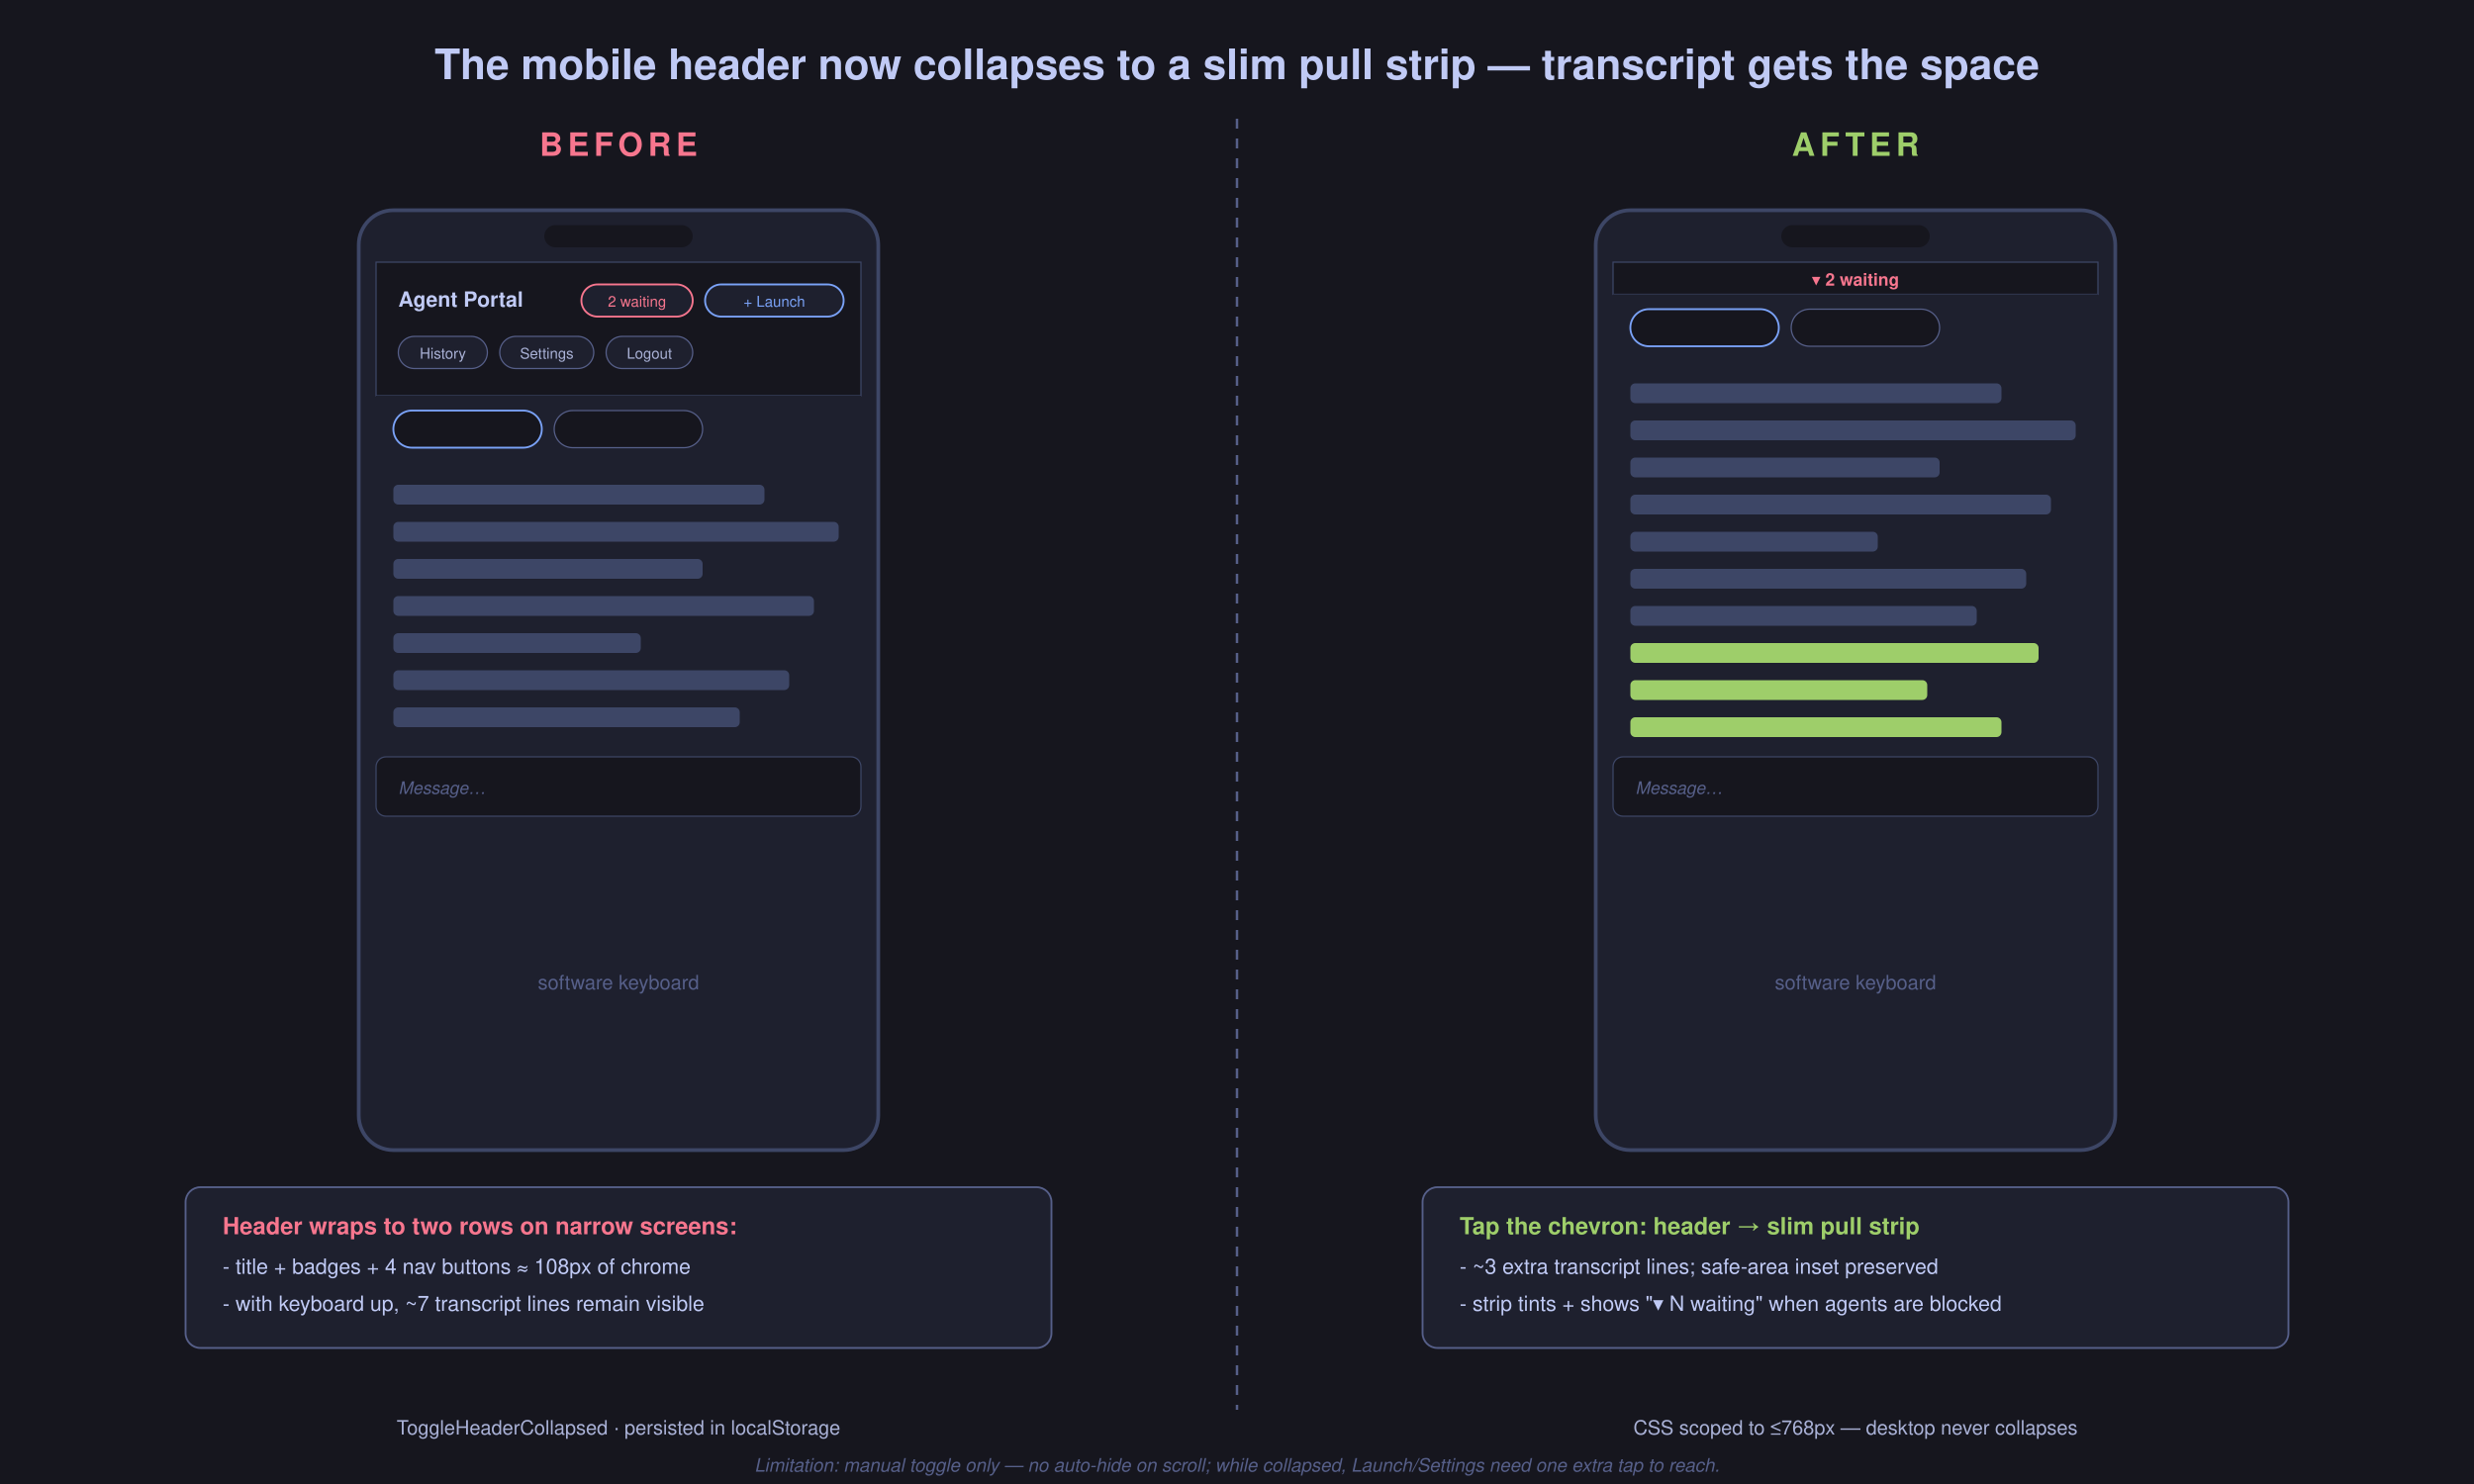
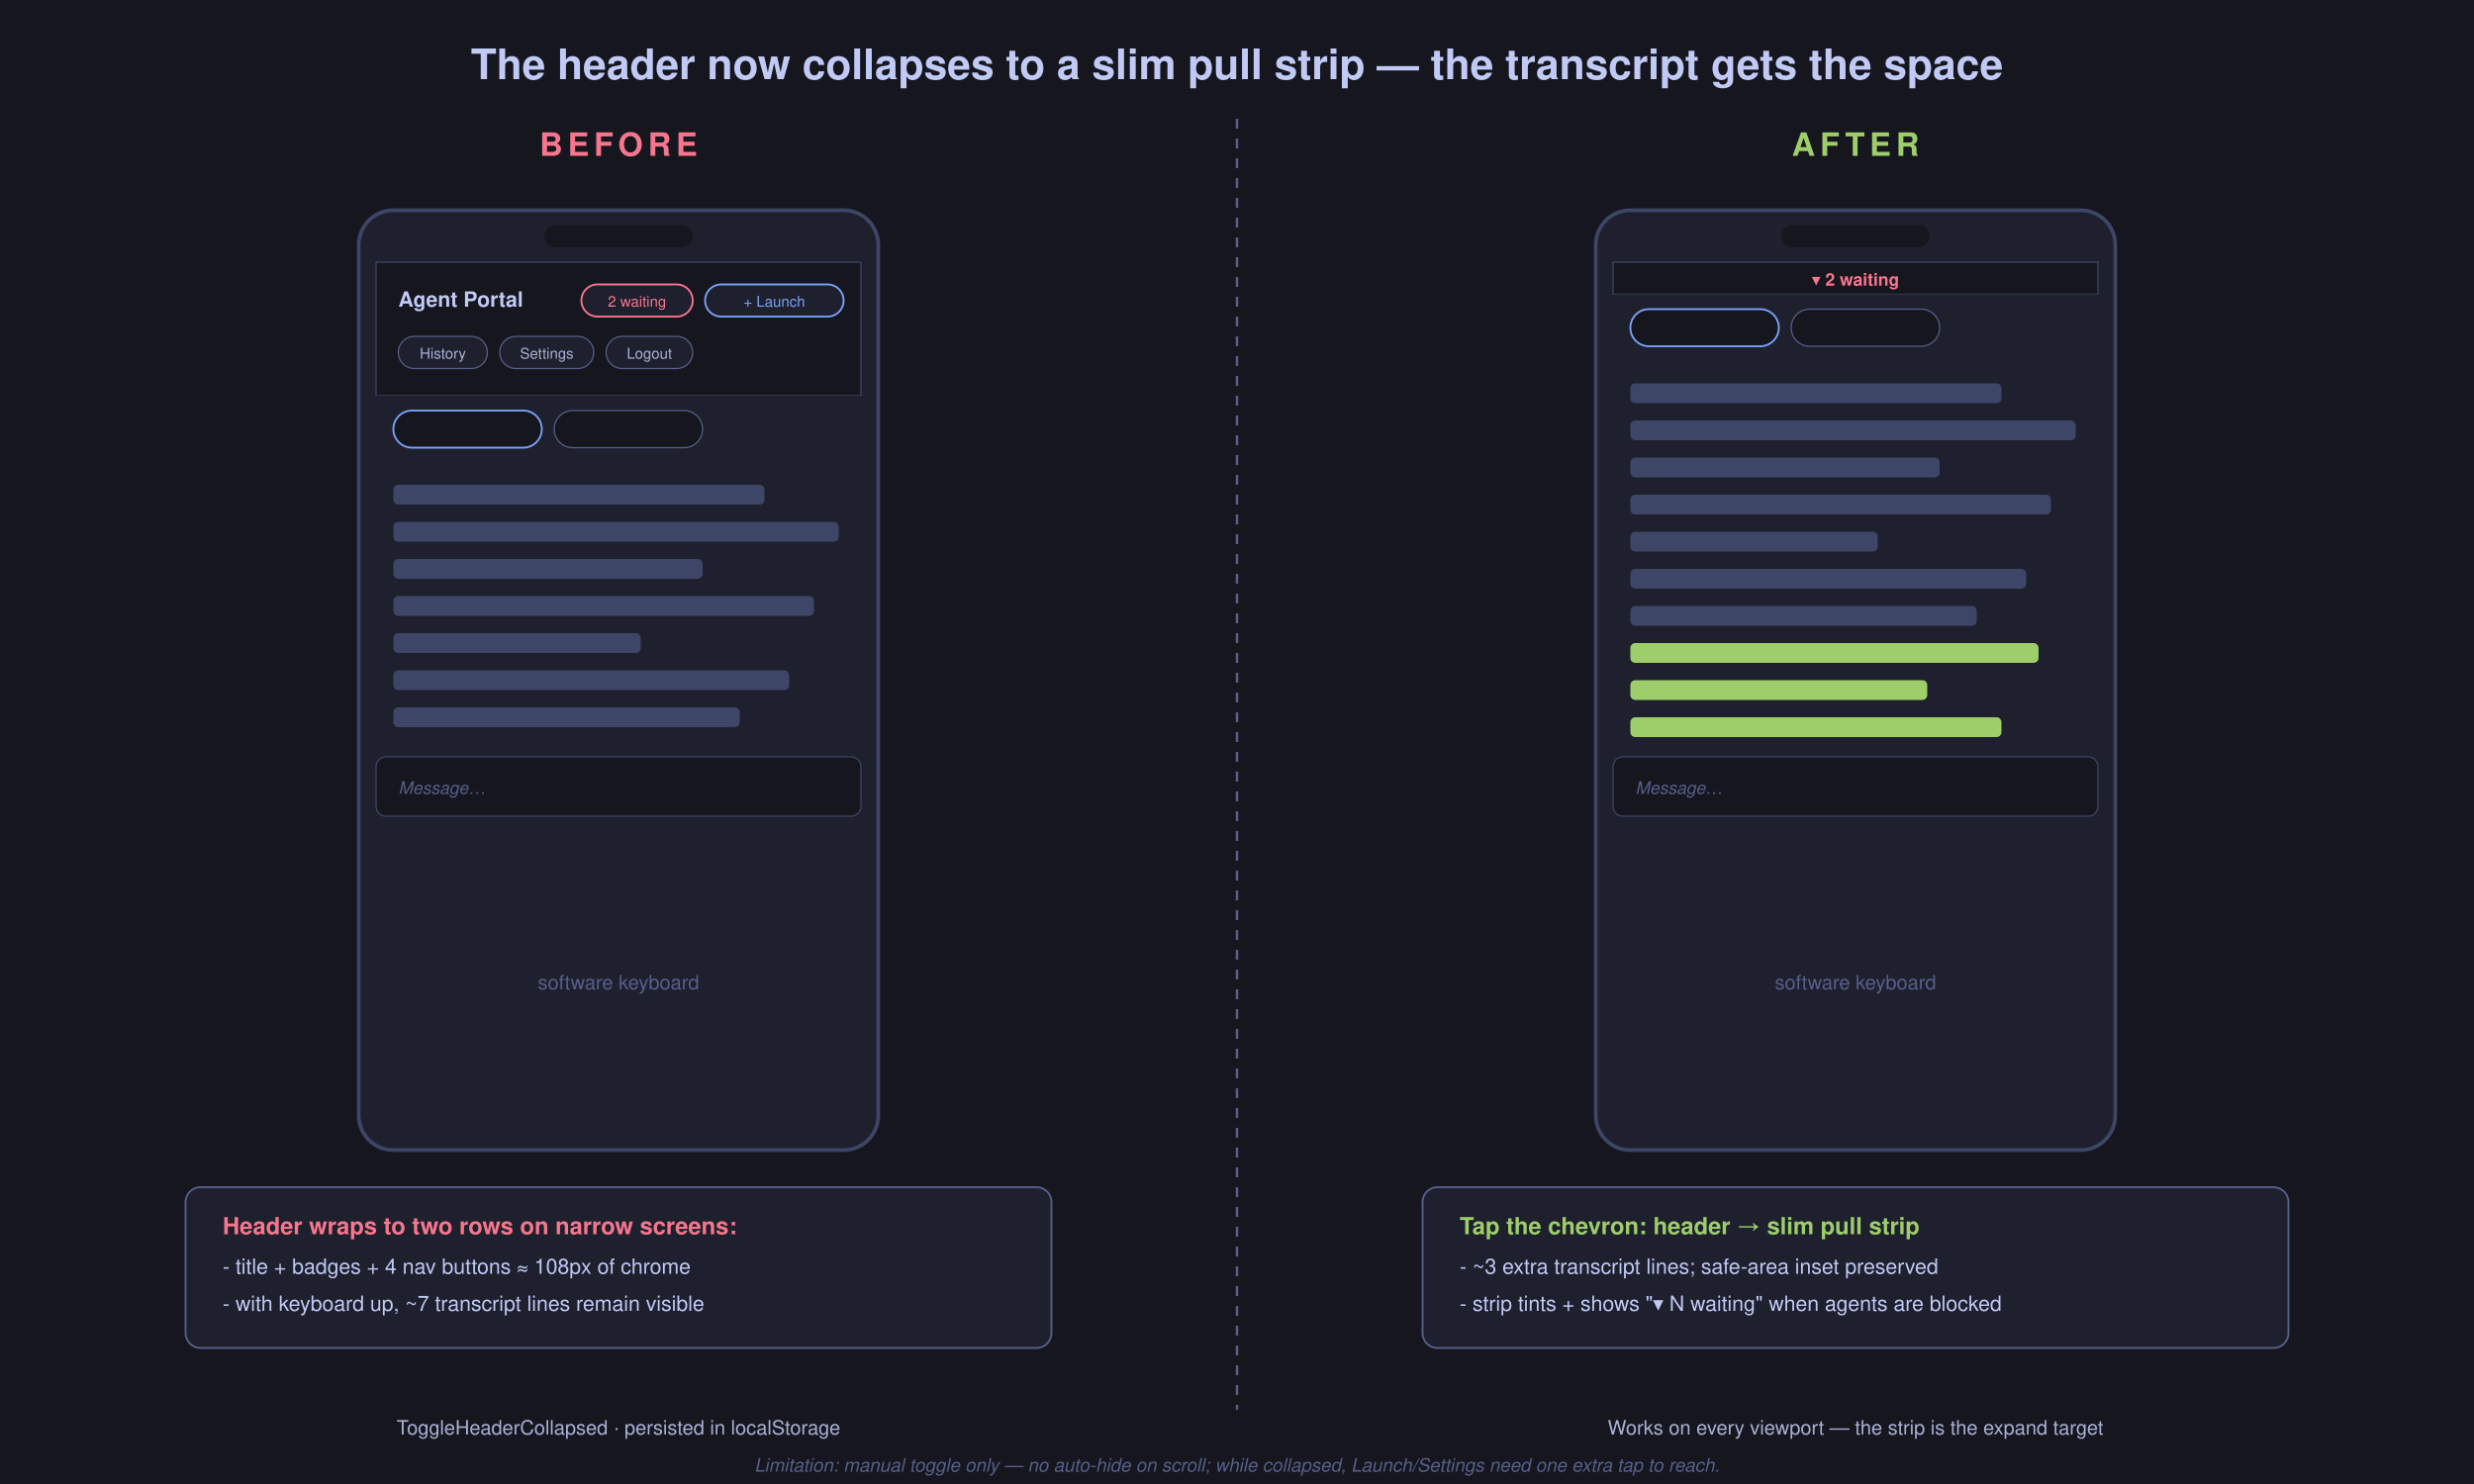
<svg xmlns="http://www.w3.org/2000/svg" width="2000" height="1200" viewBox="0 0 2000 1200" font-family="Helvetica, Arial, sans-serif">
  <rect x="0" y="0" width="2000" height="1200" fill="#16161e" />
-   <text x="1000" y="64" text-anchor="middle" fill="#c0caf5" font-size="34" font-weight="bold">The mobile header now collapses to a slim pull strip — transcript gets the space</text>
+   <text x="1000" y="64" text-anchor="middle" fill="#c0caf5" font-size="34" font-weight="bold">The header now collapses to a slim pull strip — the transcript gets the space</text>
  <text x="500" y="126" text-anchor="middle" fill="#f7768e" font-size="26" font-weight="bold" letter-spacing="4">BEFORE</text>
  <text x="1500" y="126" text-anchor="middle" fill="#9ece6a" font-size="26" font-weight="bold" letter-spacing="4">AFTER</text>
  <line x1="1000" y1="96" x2="1000" y2="1140" stroke="#565f89" stroke-width="2" stroke-dasharray="8 8" />
  <g>
    <rect x="290" y="170" width="420" height="760" rx="28" fill="#1e202e" stroke="#3d4666" stroke-width="3" />
    <rect x="440" y="182" width="120" height="18" rx="9" fill="#16161e" />
    <rect x="304" y="212" width="392" height="108" fill="#16161e" stroke="#3d4666" stroke-width="1" />
    <text x="322" y="248" fill="#c0caf5" font-size="17" font-weight="bold">Agent Portal</text>
    <rect x="470" y="230" width="90" height="26" rx="13" fill="#1e202e" stroke="#f7768e" stroke-width="1.5" />
    <text x="515" y="248" text-anchor="middle" fill="#f7768e" font-size="12">2 waiting</text>
    <rect x="570" y="230" width="112" height="26" rx="13" fill="#1e202e" stroke="#7aa2f7" stroke-width="1.5" />
    <text x="626" y="248" text-anchor="middle" fill="#7aa2f7" font-size="12">+ Launch</text>
    <rect x="322" y="272" width="72" height="26" rx="13" fill="#1e202e" stroke="#565f89" stroke-width="1" />
    <text x="358" y="290" text-anchor="middle" fill="#a9b1d6" font-size="12">History</text>
    <rect x="404" y="272" width="76" height="26" rx="13" fill="#1e202e" stroke="#565f89" stroke-width="1" />
    <text x="442" y="290" text-anchor="middle" fill="#a9b1d6" font-size="12">Settings</text>
    <rect x="490" y="272" width="70" height="26" rx="13" fill="#1e202e" stroke="#565f89" stroke-width="1" />
    <text x="525" y="290" text-anchor="middle" fill="#a9b1d6" font-size="12">Logout</text>
    <rect x="304" y="320" width="392" height="52" fill="#1e202e" />
    <rect x="318" y="332" width="120" height="30" rx="15" fill="#16161e" stroke="#7aa2f7" stroke-width="1.5" />
    <rect x="448" y="332" width="120" height="30" rx="15" fill="#16161e" stroke="#565f89" stroke-width="1" />
    <rect x="318" y="392" width="300" height="16" rx="4" fill="#3d4666" />
    <rect x="318" y="422" width="360" height="16" rx="4" fill="#3d4666" />
    <rect x="318" y="452" width="250" height="16" rx="4" fill="#3d4666" />
    <rect x="318" y="482" width="340" height="16" rx="4" fill="#3d4666" />
    <rect x="318" y="512" width="200" height="16" rx="4" fill="#3d4666" />
    <rect x="318" y="542" width="320" height="16" rx="4" fill="#3d4666" />
    <rect x="318" y="572" width="280" height="16" rx="4" fill="#3d4666" />
    <rect x="304" y="612" width="392" height="48" rx="8" fill="#16161e" stroke="#3d4666" stroke-width="1" />
    <text x="322" y="642" fill="#565f89" font-size="14" font-style="italic">Message…</text>
    <rect x="304" y="672" width="392" height="246" fill="#1e202e" />
    <text x="500" y="800" text-anchor="middle" fill="#565f89" font-size="16">software keyboard</text>
    <rect x="150" y="960" width="700" height="130" rx="12" fill="#1e202e" stroke="#565f89" stroke-width="1.5" />
    <text x="180" y="998" fill="#f7768e" font-size="19" font-weight="bold">Header wraps to two rows on narrow screens:</text>
    <text x="180" y="1030" fill="#c0caf5" font-size="17">- title + badges + 4 nav buttons ≈ 108px of chrome</text>
    <text x="180" y="1060" fill="#c0caf5" font-size="17">- with keyboard up, ~7 transcript lines remain visible</text>
  </g>
  <g>
    <rect x="1290" y="170" width="420" height="760" rx="28" fill="#1e202e" stroke="#3d4666" stroke-width="3" />
    <rect x="1440" y="182" width="120" height="18" rx="9" fill="#16161e" />
    <rect x="1304" y="212" width="392" height="26" fill="#16161e" stroke="#3d4666" stroke-width="1" />
    <text x="1500" y="231" text-anchor="middle" fill="#f7768e" font-size="14" font-weight="bold">▾ 2 waiting</text>
    <rect x="1304" y="238" width="392" height="52" fill="#1e202e" />
    <rect x="1318" y="250" width="120" height="30" rx="15" fill="#16161e" stroke="#7aa2f7" stroke-width="1.5" />
    <rect x="1448" y="250" width="120" height="30" rx="15" fill="#16161e" stroke="#565f89" stroke-width="1" />
    <rect x="1318" y="310" width="300" height="16" rx="4" fill="#3d4666" />
    <rect x="1318" y="340" width="360" height="16" rx="4" fill="#3d4666" />
    <rect x="1318" y="370" width="250" height="16" rx="4" fill="#3d4666" />
    <rect x="1318" y="400" width="340" height="16" rx="4" fill="#3d4666" />
    <rect x="1318" y="430" width="200" height="16" rx="4" fill="#3d4666" />
    <rect x="1318" y="460" width="320" height="16" rx="4" fill="#3d4666" />
    <rect x="1318" y="490" width="280" height="16" rx="4" fill="#3d4666" />
    <rect x="1318" y="520" width="330" height="16" rx="4" fill="#9ece6a" />
    <rect x="1318" y="550" width="240" height="16" rx="4" fill="#9ece6a" />
    <rect x="1318" y="580" width="300" height="16" rx="4" fill="#9ece6a" />
    <rect x="1304" y="612" width="392" height="48" rx="8" fill="#16161e" stroke="#3d4666" stroke-width="1" />
    <text x="1322" y="642" fill="#565f89" font-size="14" font-style="italic">Message…</text>
    <rect x="1304" y="672" width="392" height="246" fill="#1e202e" />
    <text x="1500" y="800" text-anchor="middle" fill="#565f89" font-size="16">software keyboard</text>
    <rect x="1150" y="960" width="700" height="130" rx="12" fill="#1e202e" stroke="#565f89" stroke-width="1.5" />
    <text x="1180" y="998" fill="#9ece6a" font-size="19" font-weight="bold">Tap the chevron: header → slim pull strip</text>
    <text x="1180" y="1030" fill="#c0caf5" font-size="17">- ~3 extra transcript lines; safe-area inset preserved</text>
    <text x="1180" y="1060" fill="#c0caf5" font-size="17">- strip tints + shows "▾ N waiting" when agents are blocked</text>
  </g>
  <text x="500" y="1160" text-anchor="middle" fill="#a9b1d6" font-size="16">ToggleHeaderCollapsed · persisted in localStorage</text>
-   <text x="1500" y="1160" text-anchor="middle" fill="#a9b1d6" font-size="16">CSS scoped to ≤768px — desktop never collapses</text>
+   <text x="1500" y="1160" text-anchor="middle" fill="#a9b1d6" font-size="16">Works on every viewport — the strip is the expand target</text>
  <text x="1000" y="1190" text-anchor="middle" fill="#565f89" font-size="15" font-style="italic">Limitation: manual toggle only — no auto-hide on scroll; while collapsed, Launch/Settings need one extra tap to reach.</text>
</svg>
